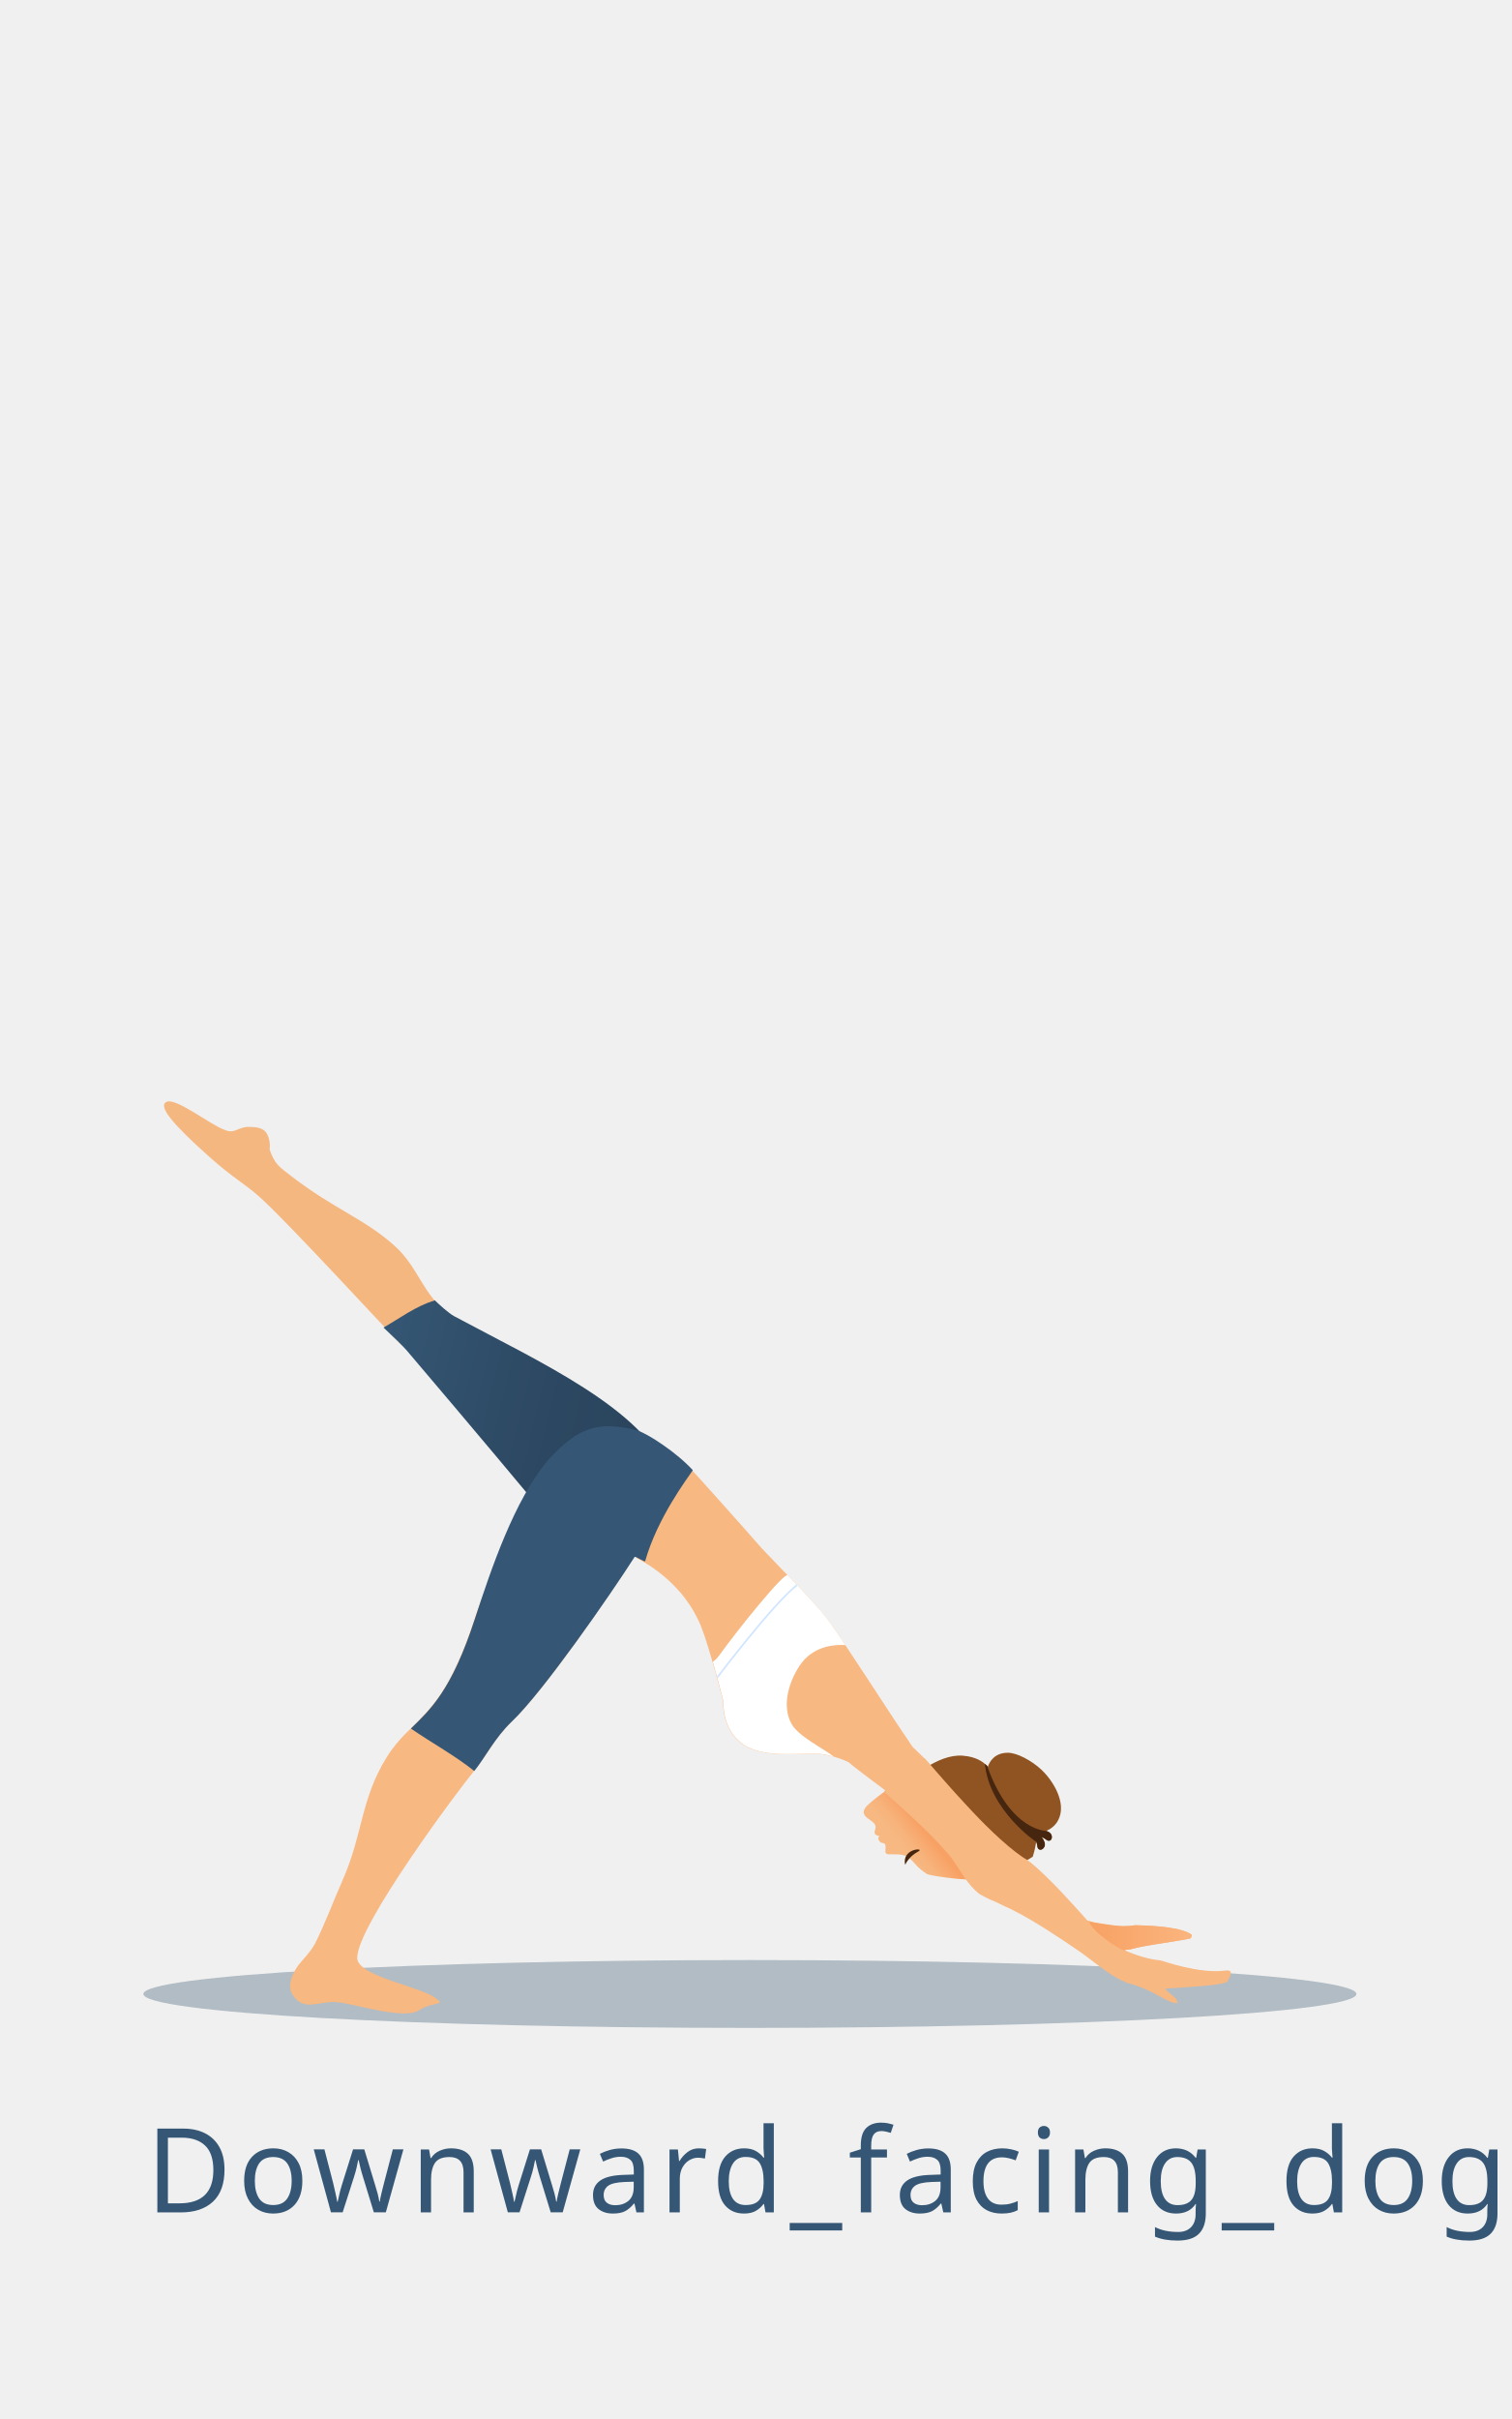
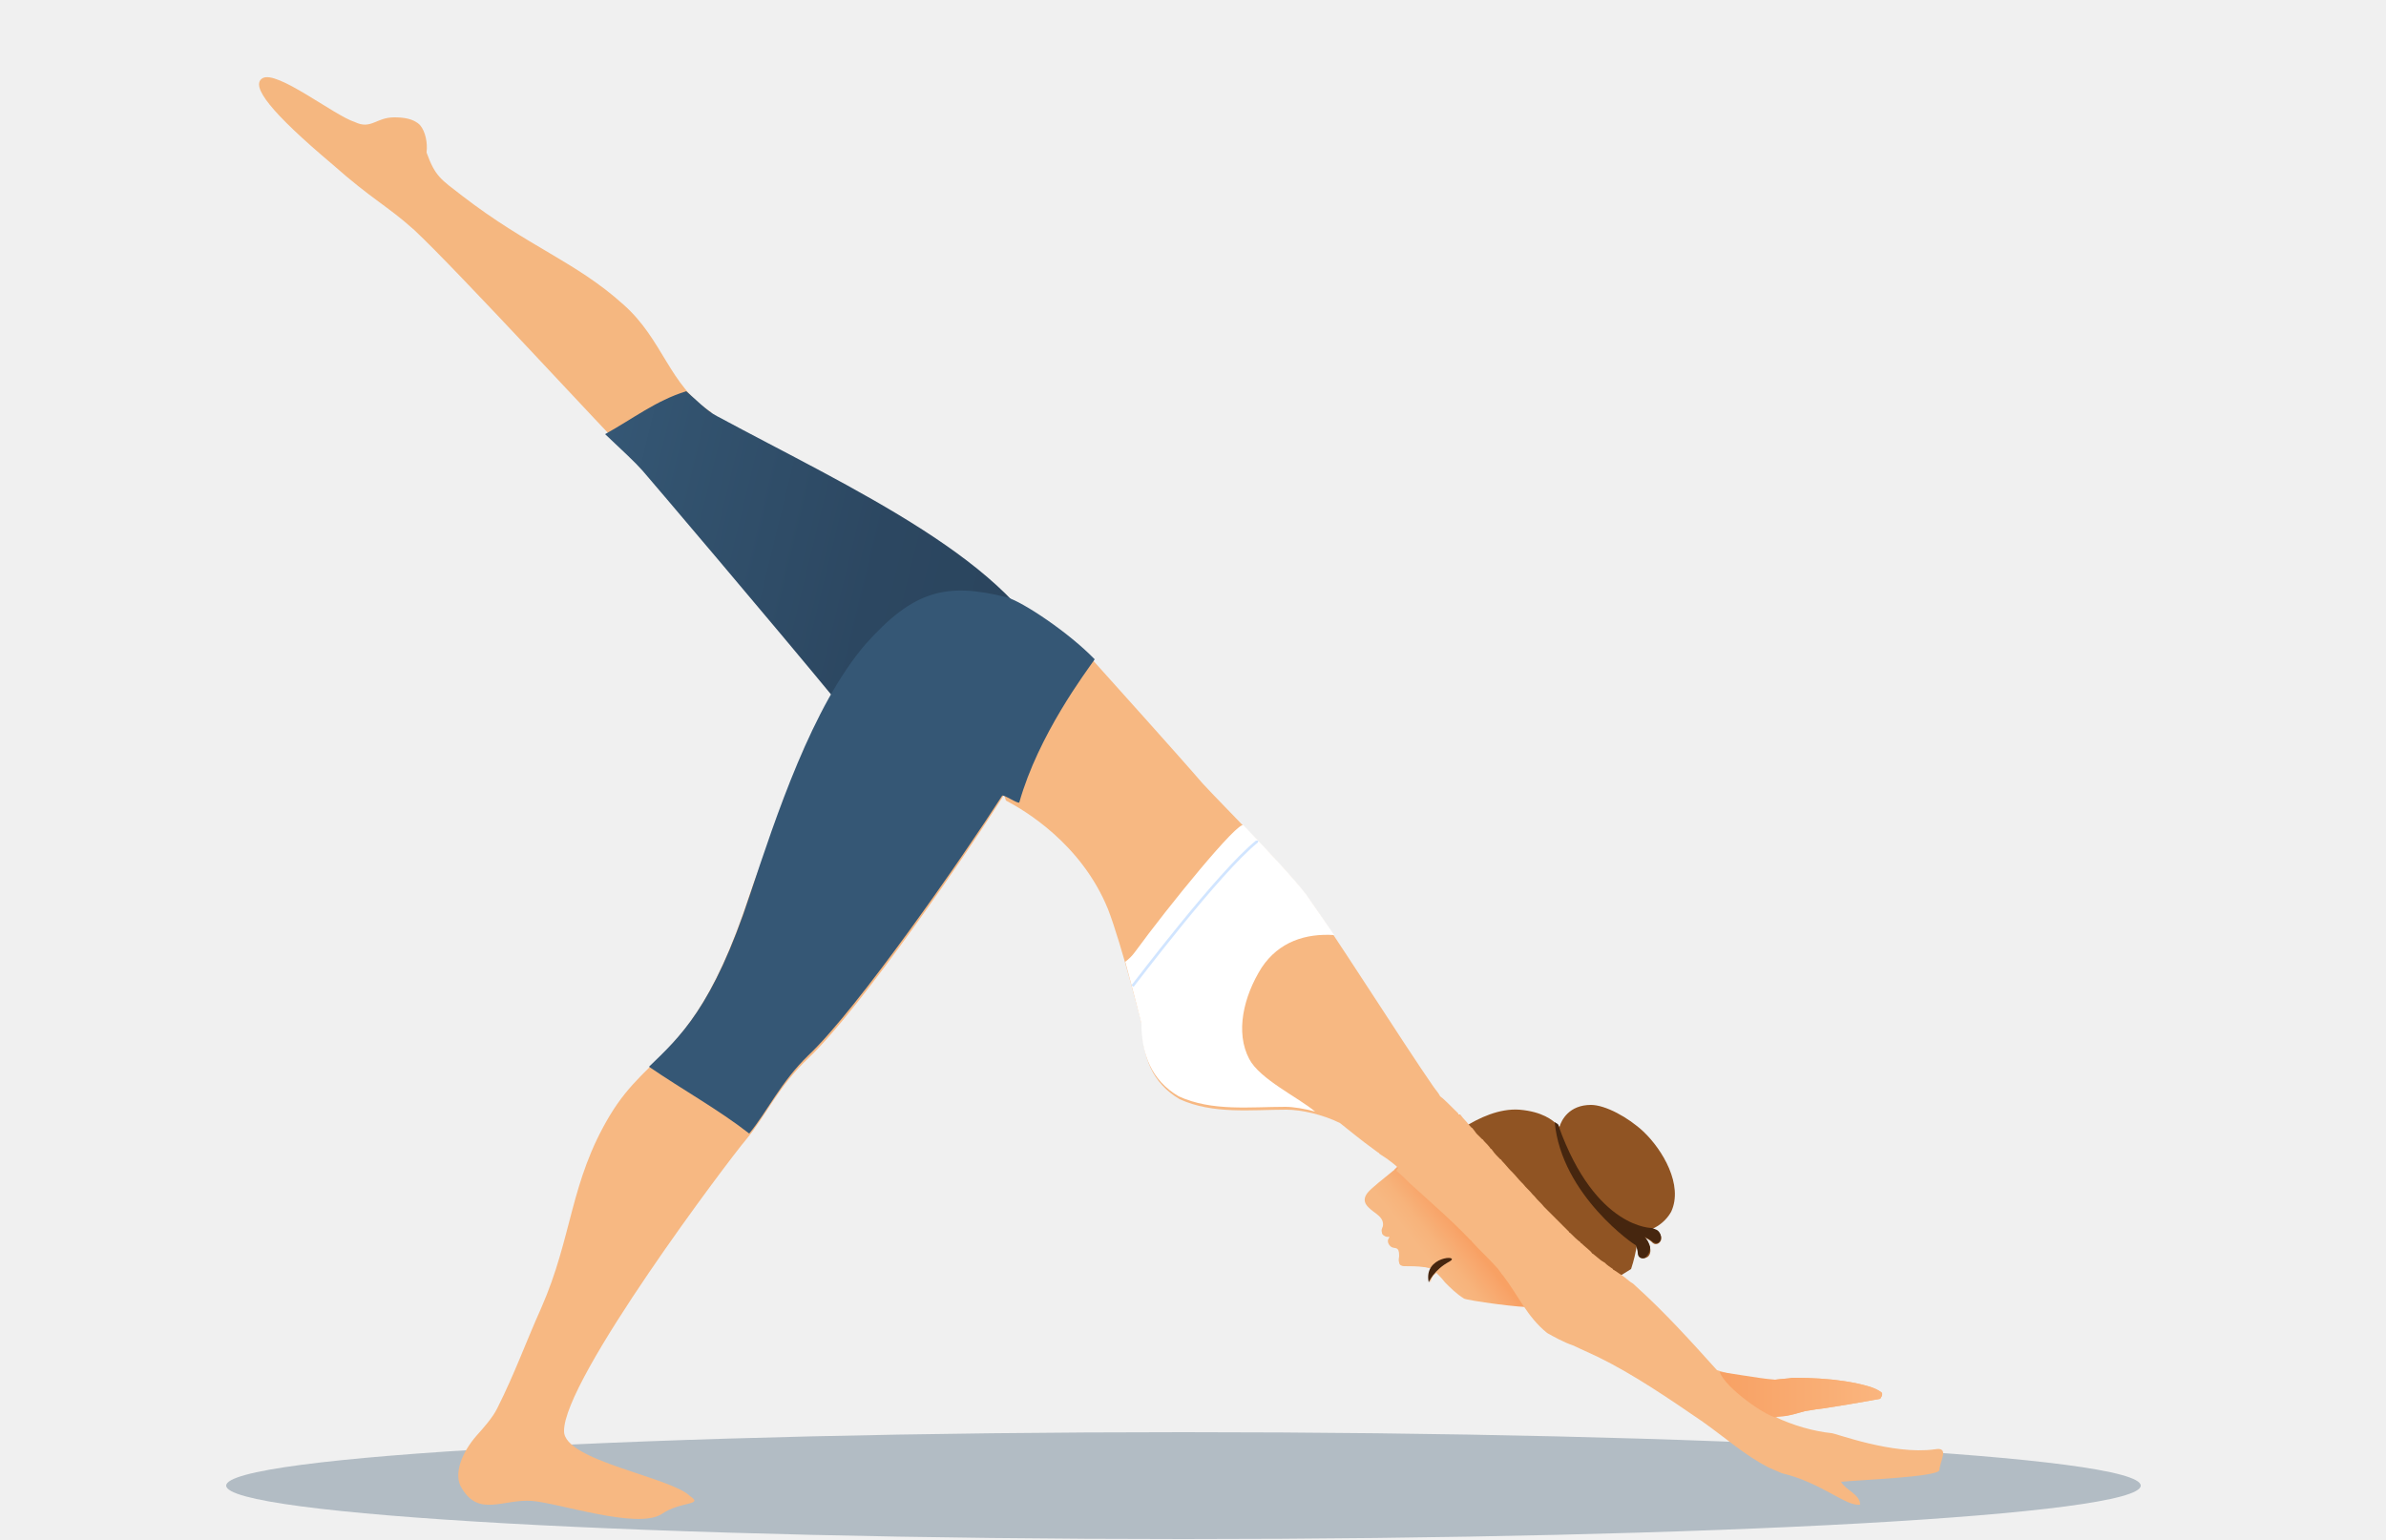
- <svg xmlns="http://www.w3.org/2000/svg" version="1.1" id="Layer_1" x="0px" y="0px" viewBox="0 0 250 400" style="enable-background:new 0 0 250 400;" xml:space="preserve">
+ <svg xmlns="http://www.w3.org/2000/svg" version="1.1" id="Layer_1" x="0px" y="0px" viewBox="0 0 250 161.3" style="enable-background:new 0 0 250 161.3;" xml:space="preserve">
  <style type="text/css">
- 	.st0{fill:#355775;}
- 	.st1{font-family:'FarmWaveFree-Regular';}
- 	.st2{font-size:19.412px;}
- 	.st3{letter-spacing:1;}
- 	.st4{fill:#B2BCC4;}
- 	.st5{fill:#F5B780;}
- 	.st6{fill:url(#SVGID_1_);}
- 	.st7{fill:url(#SVGID_00000014630646647808791980000012130359442164714673_);}
- 	.st8{fill:#905423;}
- 	.st9{fill:#46260F;}
- 	.st10{fill:#F7B882;}
- 	.st11{fill:url(#SVGID_00000023268137781499090230000016761640677469260731_);}
- 	.st12{fill:#FFFFFF;}
- 	.st13{fill:#D1E5FF;}
+ 	.st0{fill:#B2BCC4;}
+ 	.st1{fill:#F5B780;}
+ 	.st2{fill:url(#SVGID_1_);}
+ 	.st3{fill:url(#SVGID_00000036965059396337116500000003130075033635997576_);}
+ 	.st4{fill:#905423;}
+ 	.st5{fill:#46260F;}
+ 	.st6{fill:#F7B882;}
+ 	.st7{fill:url(#SVGID_00000033364288966976683340000003350154664861751954_);}
+ 	.st8{fill:#FFFFFF;}
+ 	.st9{fill:#355775;}
+ 	.st10{fill:#D1E5FF;}
</style>
  <g>
-     <text transform="matrix(1 0 0 1 24.1484 365.8389)" class="st0 st1 st2 st3">Downward_facing_dog</text>
-   </g>
-   <g>
-     <ellipse class="st4" cx="124.03" cy="329.72" rx="100.32" ry="5.61" />
+     <ellipse class="st0" cx="124" cy="155.7" rx="100.3" ry="5.6" />
    <g>
-       <path class="st5" d="M27.47,182.24c1.47-0.94,7.49,3.9,9.66,4.57c1.67,0.8,2.25-0.52,4.07-0.47c0.91,0.03,2.03,0.05,2.7,0.78    c0.59,0.69,0.82,1.93,0.71,2.8l-0.03,0.12c0.87,2.47,1.46,2.79,3.66,4.49c7.05,5.42,11.87,6.91,16.91,11.37    c4.21,3.72,4.78,8.46,9.22,11.29c-2.62,1.78-5.36,3.38-7.94,5.23c-3.15-3.21-18.56-20.01-23.25-24.27    c-2.86-2.6-4.34-3.1-8.57-6.87C28.41,185.76,26.2,182.96,27.47,182.24z" />
-       <linearGradient id="SVGID_1_" gradientUnits="userSpaceOnUse" x1="224.852" y1="-1428.358" x2="276.427" y2="-1428.358" gradientTransform="matrix(0.9717 0.2363 -0.2363 0.9717 -495.2682 1565.201)">
+       <path class="st1" d="M27.5,8.2c1.5-0.9,7.5,3.9,9.7,4.6c1.7,0.8,2.2-0.5,4.1-0.5c0.9,0,2,0.1,2.7,0.8c0.6,0.7,0.8,1.9,0.7,2.8V16    c0.9,2.5,1.5,2.8,3.7,4.5c7,5.4,11.9,6.9,16.9,11.4c4.2,3.7,4.8,8.5,9.2,11.3c-2.6,1.8-5.4,3.4-7.9,5.2    c-3.2-3.2-18.6-20-23.2-24.3c-2.9-2.6-4.3-3.1-8.6-6.9C28.4,11.8,26.2,9,27.5,8.2z" />
+       <linearGradient id="SVGID_1_" gradientUnits="userSpaceOnUse" x1="224.86" y1="-1602.295" x2="276.469" y2="-1602.295" gradientTransform="matrix(0.9717 0.2363 -0.2363 0.9717 -536.3844 1560.277)">
        <stop offset="0" style="stop-color:#355775" />
        <stop offset="0.17" style="stop-color:#32526E" />
        <stop offset="0.6" style="stop-color:#2C4761" />
        <stop offset="1" style="stop-color:#2A445C" />
      </linearGradient>
-       <path class="st6" d="M110.59,243.83c-4-10.82-21.43-18.65-35.46-26.18c-0.98-0.53-2.51-1.96-3.21-2.63    c-3.21,0.99-5.61,2.85-8.49,4.5c1.74,1.63,3.19,3.04,3.86,3.81c0.71,0.81,13.78,16.24,20.69,24.55c4.84,5.83,9.22,8.89,10.02,9.76    C100.73,250.94,110.44,245.56,110.59,243.83L110.59,243.83z" />
-       <linearGradient id="SVGID_00000144326834850915525570000003354264455536219786_" gradientUnits="userSpaceOnUse" x1="326.009" y1="-1471.483" x2="322.462" y2="-1468.644" gradientTransform="matrix(1 0 0 1 -172.5 1774.99)">
+       <path class="st2" d="M110.6,69.8c-4-10.8-21.4-18.6-35.5-26.2c-1-0.5-2.5-2-3.2-2.6c-3.2,1-5.6,2.9-8.5,4.5c1.7,1.6,3.2,3,3.9,3.8    C68,50.1,81.1,65.5,88,73.9c4.8,5.8,9.2,8.9,10,9.8C100.7,76.9,110.4,71.6,110.6,69.8L110.6,69.8z" />
+       <linearGradient id="SVGID_00000083769388411246808520000008756092725472966805_" gradientUnits="userSpaceOnUse" x1="326.109" y1="-1645.358" x2="322.562" y2="-1642.519" gradientTransform="matrix(1 0 0 1 -172.5 1774.99)">
        <stop offset="0" style="stop-color:#F8A164" />
        <stop offset="0.1" style="stop-color:#F8A469" />
        <stop offset="0.63" style="stop-color:#F7B37B" />
        <stop offset="1" style="stop-color:#F7B882" />
      </linearGradient>
-       <path style="fill:url(#SVGID_00000144326834850915525570000003354264455536219786_);" d="M146.85,296.16    c-0.15-0.03-0.28-0.09-0.42-0.14c-0.14,0.33-0.37,0.41-0.44,0.46c-1.15,0.85-2.43,1.86-2.83,2.4c-0.78,1.04,0.07,1.63,0.94,2.22    c0.45,0.31,0.83,0.69,0.7,1.28c-0.07,0.31-0.19,0.42-0.13,0.74c0.04,0.2,0.23,0.32,0.4,0.39c0.3,0.14,0.53-0.09,0.28,0.24    c-0.2,0.26,0.03,0.71,0.29,0.88c0.39,0.25,0.82-0.09,0.84,0.86c0,0.25-0.06,0.48-0.04,0.73c0.02,0.26,0.27,0.39,0.51,0.4    c0.71,0.03,1.43-0.03,2.14,0.07c0.21,0.05,0.42,0.1,0.6,0.15c0.08,0.03,0.16,0.06,0.23,0.1c-0.28,0.25-0.33,0.95-0.12,1.37    c0.02-0.41,0.28-0.81,0.65-1.02c0.33,0.27,0.61,0.6,0.92,0.95c0.57,0.65,1.25,1.2,1.98,1.66c0.38,0.24,5.98,1.05,7.37,0.85    C162.01,311.63,156.96,298.43,146.85,296.16L146.85,296.16L146.85,296.16z" />
+       <path style="fill:url(#SVGID_00000083769388411246808520000008756092725472966805_);" d="M146.9,122.2c-0.1,0-0.3-0.1-0.4-0.1    c-0.1,0.3-0.4,0.4-0.4,0.5c-1.1,0.9-2.4,1.9-2.8,2.4c-0.8,1,0.1,1.6,0.9,2.2c0.4,0.3,0.8,0.7,0.7,1.3c-0.1,0.3-0.2,0.4-0.1,0.7    c0,0.2,0.2,0.3,0.4,0.4c0.3,0.1,0.5-0.1,0.3,0.2c-0.2,0.3,0,0.7,0.3,0.9c0.4,0.2,0.8-0.1,0.8,0.9c0,0.2-0.1,0.5,0,0.7    c0,0.3,0.3,0.4,0.5,0.4c0.7,0,1.4,0,2.1,0.1c0.2,0,0.4,0.1,0.6,0.1c0.1,0,0.2,0.1,0.2,0.1c-0.3,0.2-0.3,1-0.1,1.4    c0-0.4,0.3-0.8,0.6-1c0.3,0.3,0.6,0.6,0.9,1c0.6,0.6,1.2,1.2,2,1.7c0.4,0.2,6,1,7.4,0.9C162,137.6,157,124.4,146.9,122.2    L146.9,122.2L146.9,122.2z" />
      <g>
-         <path class="st8" d="M172.21,292.6c-1.58-1.47-3.98-2.76-5.49-2.77c-2.3-0.01-3.09,1.58-3.33,2.31     c-0.07-0.08-0.15-0.17-0.24-0.25c-0.53-0.49-1.62-1.42-3.98-1.58c-4.18-0.28-8.6,3.95-8.6,3.95s0.82,0.16,2.63,3.14l0.05,0.09     l0.1-0.02c0.03,0,2.46-0.53,4.14,1.04c0.39,0.36,0.71,0.82,0.96,1.34c0.2,0.43,0.16,1.19-0.26,1.72     c-0.26,0.33-0.76,0.68-1.64,0.49l-0.5-0.11l0.36,0.36c5.88,5.91,5.8,9.22,5.78,10.46v0.13l0.02,0c0.07-0.06,0.12-0.13,0.2-0.19     c2.49-1.99,8.18-5.61,8.4-5.68c0.3-0.94,0.48-1.82,0.58-2.49c0.1,0.28,0.15,0.54,0.18,0.78c0.04,0.47,0.43,0.67,0.79,0.46     c0.27-0.15,0.51-0.52,0.42-0.98c-0.07-0.35-0.27-0.73-0.55-1.07c0.32,0.15,0.6,0.31,0.81,0.48c0.33,0.27,0.62,0.17,0.76,0.01     c0.26-0.29,0.22-0.91-0.28-1.24c-0.13-0.09-0.29-0.16-0.47-0.22c0.71-0.31,1.52-0.86,2-1.84     C176.44,298.16,174.24,294.5,172.21,292.6L172.21,292.6L172.21,292.6z" />
-         <path class="st9" d="M172.38,305.79c-0.36,0.2-0.75,0-0.79-0.46c-0.02-0.23-0.08-0.49-0.18-0.78c-0.02,0.1-7.78-5.25-8.51-12.88     c0.1,0.08,0.18,0.15,0.26,0.22c0.04,0.03,0.06,0.07,0.1,0.1c0.01,0.02,0.01,0.04,0.02,0.07c3.95,10.93,9.9,10.66,9.8,10.71     c0.18,0.06,0.33,0.13,0.47,0.22c0.5,0.33,0.53,0.95,0.28,1.24c-0.14,0.17-0.43,0.26-0.76-0.01c-0.21-0.17-0.48-0.33-0.81-0.48     c0.28,0.33,0.48,0.71,0.55,1.07C172.9,305.27,172.65,305.64,172.38,305.79L172.38,305.79L172.38,305.79z" />
+         <path class="st4" d="M172.2,118.6c-1.6-1.5-4-2.8-5.5-2.8c-2.3,0-3.1,1.6-3.3,2.3c-0.1-0.1-0.1-0.2-0.2-0.2     c-0.5-0.5-1.6-1.4-4-1.6c-4.2-0.3-8.6,4-8.6,4s0.8,0.2,2.6,3.1l0.1,0.1h0.1c0,0,2.5-0.5,4.1,1c0.4,0.4,0.7,0.8,1,1.3     c0.2,0.4,0.2,1.2-0.3,1.7c-0.3,0.3-0.8,0.7-1.6,0.5l-0.5-0.1l0.4,0.4c5.9,5.9,5.8,9.2,5.8,10.5v0.1l0,0c0.1-0.1,0.1-0.1,0.2-0.2     c2.5-2,8.2-5.6,8.4-5.7c0.3-0.9,0.5-1.8,0.6-2.5c0.1,0.3,0.1,0.5,0.2,0.8c0,0.5,0.4,0.7,0.8,0.5c0.3-0.1,0.5-0.5,0.4-1     c-0.1-0.4-0.3-0.7-0.6-1.1c0.3,0.1,0.6,0.3,0.8,0.5c0.3,0.3,0.6,0.2,0.8,0c0.3-0.3,0.2-0.9-0.3-1.2c-0.1-0.1-0.3-0.2-0.5-0.2     c0.7-0.3,1.5-0.9,2-1.8C176.4,124.2,174.2,120.5,172.2,118.6L172.2,118.6L172.2,118.6z" />
+         <path class="st5" d="M172.4,131.8c-0.4,0.2-0.8,0-0.8-0.5c0-0.2-0.1-0.5-0.2-0.8c0,0.1-7.8-5.2-8.5-12.9c0.1,0.1,0.2,0.1,0.3,0.2     l0.1,0.1c0,0,0,0,0,0.1c3.9,10.9,9.9,10.7,9.8,10.7c0.2,0.1,0.3,0.1,0.5,0.2c0.5,0.3,0.5,1,0.3,1.2c-0.1,0.2-0.4,0.3-0.8,0     c-0.2-0.2-0.5-0.3-0.8-0.5c0.3,0.3,0.5,0.7,0.6,1.1C172.9,131.3,172.6,131.6,172.4,131.8L172.4,131.8L172.4,131.8z" />
      </g>
-       <path class="st10" d="M202.68,325.85c-4.45,0.58-10.42-1.66-10.84-1.7c-1.86-0.17-3.99-0.82-5.89-1.7l1.05-0.12    c0.65-0.15,1.27-0.33,2.02-0.47l1.16-0.2l0.84-0.14l2.51-0.4c1.17-0.19,2.33-0.36,3.35-0.59c0,0,0.44-0.47,0.11-0.68    c-0.68-0.46-1.62-0.72-2.48-0.9c-0.87-0.18-1.71-0.29-2.48-0.37c-1.96-0.18-3.47-0.22-4.31-0.23c-0.46,0.08-1.07,0.15-1.83,0.16    c-1.51,0.01-3.63-0.18-6.06-0.96c-2.71-3.04-5.47-6.11-8.48-8.82c-0.15-0.14-0.31-0.27-0.47-0.4h-0.01    c-0.28-0.24-0.56-0.48-0.85-0.7c-0.29-0.16-0.6-0.36-0.92-0.57c-0.04-0.03-0.08-0.05-0.12-0.08c-0.31-0.21-0.62-0.44-0.94-0.69    c-0.06-0.04-0.11-0.09-0.17-0.13c-0.32-0.25-0.65-0.51-0.98-0.79c-0.06-0.05-0.13-0.1-0.19-0.16c-0.34-0.29-0.69-0.59-1.04-0.91    c-0.05-0.04-0.1-0.09-0.15-0.13c-0.35-0.32-0.7-0.64-1.06-0.98c-0.03-0.03-0.06-0.05-0.09-0.08c-0.36-0.35-0.73-0.71-1.1-1.07    c-0.07-0.06-0.13-0.13-0.2-0.19c-0.35-0.35-0.7-0.7-1.05-1.06c-0.08-0.08-0.16-0.16-0.24-0.25c-0.34-0.35-0.68-0.7-1.01-1.06    c-0.08-0.08-0.16-0.17-0.23-0.25c-0.34-0.36-0.67-0.72-1-1.07c-0.05-0.06-0.11-0.12-0.16-0.18c-0.31-0.34-0.62-0.67-0.92-1    c-0.05-0.06-0.1-0.12-0.16-0.17c-0.31-0.34-0.61-0.68-0.9-1c-0.08-0.08-0.15-0.17-0.22-0.25c-0.28-0.31-0.55-0.61-0.81-0.91    c-0.07-0.08-0.15-0.16-0.22-0.25c-0.25-0.28-0.49-0.56-0.72-0.82c-0.07-0.08-0.14-0.16-0.21-0.24c-0.2-0.23-0.38-0.44-0.56-0.64    c-0.12-0.14-0.23-0.27-0.34-0.39c-0.07-0.08-0.13-0.16-0.2-0.23c-0.27-0.31-0.5-0.57-0.68-0.79c-0.01-0.01-0.02-0.02-0.02-0.03    l0,0c-0.27-0.31-0.45-0.51-0.51-0.57c-0.01,0-0.04,0.01-0.05,0.02l0,0c-0.03,0.01-0.04,0.02-0.09,0.03    c0.01-0.03,0.02-0.06,0.04-0.08c-0.95-0.92-1.64-1.58-1.9-1.84c-0.23-0.35-0.46-0.71-0.69-1.05c-2.98-4.3-11.31-17.4-13.33-19.97    c-2.02-2.76-8.72-9.44-10.93-11.82c-2.39-2.76-9.69-10.92-11.44-12.81c-1.82-1.98-4.31-3.85-8.07-4.44    c-6.56-1.33-9.59,0.07-14.65,5.66c-5.55,6.54-10.63,15.16-13.28,23.3c-5.55,17.04-10.36,16.05-14.62,22.99    c-4.26,6.94-3.88,12.68-7.22,20.21c-1.66,3.77-2.71,6.74-4.56,10.5c-0.54,0.99-1.36,1.95-2.22,2.91    c-1.42,1.58-2.51,3.98-1.54,5.48c1.85,2.97,4.31,1.08,7.27,1.28c2.78,0.2,11.04,2.97,13.63,1.39c2.04-1.39,4.51-0.88,3.03-1.87    c-2.04-1.98-13.15-3.69-13.2-6.8c-0.09-5.37,17.26-28.48,19.07-30.6c2.02-2.36,3.45-5.6,6.48-8.52    c5.52-5.21,17.17-22.27,20.45-27.59l0.23,0.56c1.93,1.01,7.91,4.45,10.66,11.35c1.43,3.59,3.63,12.29,3.63,12.29    c-0.01,3.06,1,5.93,3.95,7.62c3.49,1.65,7.54,1.1,11.21,1.1c1.47,0,3.83,0.54,5.57,1.39c0.87,0.74,2.2,1.75,3.58,2.79l0,0    c0.13,0.1,0.26,0.19,0.39,0.29c0.03,0.02,0.05,0.04,0.08,0.06l0,0c0.29,0.22,0.58,0.43,0.87,0.65c0.39,0.29,0.77,0.58,1.14,0.86    c-0.05,0.12-0.11,0.19-0.17,0.26l0,0c0.48,0.43,0.97,0.87,1.45,1.3c2.18,1.96,4.36,3.93,6.42,6.01c0.02,0.02,0.05,0.04,0.07,0.07    c0.84,0.86,1.67,1.73,2.46,2.64c0.26,0.29,0.49,0.58,0.71,0.88c0.02,0.02,0.03,0.04,0.05,0.06c1.55,2.08,2.51,4.32,4.64,5.95    c0.73,0.43,1.82,0.97,2.67,1.3c0.85,0.42,1.72,0.83,2.6,1.23c3.68,1.84,7.54,4.41,11.03,6.8c2.44,1.67,4.43,3.52,6.86,4.8    l1.35,0.59c4.17,1.01,6.74,3.49,8.21,3.31c0-1.1-1.47-1.47-2.02-2.39c2.02-0.18,9.96-0.49,10.32-1.23    C203.33,327.01,204.28,325.65,202.68,325.85L202.68,325.85L202.68,325.85z" />
-       <linearGradient id="SVGID_00000170277713854214631720000017213064238320352394_" gradientUnits="userSpaceOnUse" x1="352.668" y1="-1454.808" x2="369.622" y2="-1454.808" gradientTransform="matrix(1 0 0 1 -172.5 1774.99)">
+       <path class="st6" d="M202.7,151.9c-4.4,0.6-10.4-1.7-10.8-1.7c-1.9-0.2-4-0.8-5.9-1.7l1.1-0.1c0.6-0.1,1.3-0.3,2-0.5l1.2-0.2    l0.8-0.1l2.5-0.4c1.2-0.2,2.3-0.4,3.4-0.6c0,0,0.4-0.5,0.1-0.7c-0.7-0.5-1.6-0.7-2.5-0.9c-0.9-0.2-1.7-0.3-2.5-0.4    c-2-0.2-3.5-0.2-4.3-0.2c-0.5,0.1-1.1,0.1-1.8,0.2c-1.5,0-3.6-0.2-6.1-1c-2.7-3-5.5-6.1-8.5-8.8c-0.1-0.1-0.3-0.3-0.5-0.4l0,0    c-0.3-0.2-0.6-0.5-0.9-0.7c-0.3-0.2-0.6-0.4-0.9-0.6c0,0-0.1,0-0.1-0.1c-0.3-0.2-0.6-0.4-0.9-0.7c-0.1,0-0.1-0.1-0.2-0.1    c-0.3-0.2-0.6-0.5-1-0.8c-0.1,0-0.1-0.1-0.2-0.2c-0.3-0.3-0.7-0.6-1-0.9c-0.1,0-0.1-0.1-0.1-0.1c-0.4-0.3-0.7-0.6-1.1-1    c0,0-0.1,0-0.1-0.1c-0.4-0.4-0.7-0.7-1.1-1.1c-0.1-0.1-0.1-0.1-0.2-0.2c-0.4-0.4-0.7-0.7-1.1-1.1c-0.1-0.1-0.2-0.2-0.2-0.2    c-0.3-0.4-0.7-0.7-1-1.1c-0.1-0.1-0.2-0.2-0.2-0.2c-0.3-0.4-0.7-0.7-1-1.1c-0.1-0.1-0.1-0.1-0.2-0.2c-0.3-0.3-0.6-0.7-0.9-1    c-0.1-0.1-0.1-0.1-0.2-0.2c-0.3-0.3-0.6-0.7-0.9-1c-0.1-0.1-0.1-0.2-0.2-0.2c-0.3-0.3-0.6-0.6-0.8-0.9c-0.1-0.1-0.1-0.2-0.2-0.2    c-0.2-0.3-0.5-0.6-0.7-0.8c-0.1-0.1-0.1-0.2-0.2-0.2c-0.2-0.2-0.4-0.4-0.6-0.6c-0.1-0.1-0.2-0.3-0.3-0.4s-0.1-0.2-0.2-0.2    c-0.3-0.3-0.5-0.6-0.7-0.8l0,0l0,0c-0.3-0.3-0.4-0.5-0.5-0.6c0,0,0,0-0.1,0l0,0c0,0,0,0-0.1,0v-0.1c-0.9-0.9-1.6-1.6-1.9-1.8    c-0.2-0.4-0.5-0.7-0.7-1c-3-4.3-11.3-17.4-13.3-20c-2-2.8-8.7-9.4-10.9-11.8c-2.4-2.8-9.7-10.9-11.4-12.8c-1.8-2-4.3-3.9-8.1-4.4    c-6.6-1.3-9.6,0.1-14.7,5.7c-5.6,6.5-10.6,15.2-13.3,23.3c-5.6,17-10.4,16-14.6,23s-3.9,12.7-7.2,20.2c-1.7,3.8-2.7,6.7-4.6,10.5    c-0.5,1-1.4,2-2.2,2.9c-1.4,1.6-2.5,4-1.5,5.5c1.8,3,4.3,1.1,7.3,1.3c2.8,0.2,11,3,13.6,1.4c2-1.4,4.5-0.9,3-1.9    c-2-2-13.2-3.7-13.2-6.8c-0.1-5.4,17.3-28.5,19.1-30.6c2-2.4,3.4-5.6,6.5-8.5c5.5-5.2,17.2-22.3,20.5-27.6l0.2,0.6    c1.9,1,7.9,4.5,10.7,11.4c1.4,3.6,3.6,12.3,3.6,12.3c0,3.1,1,5.9,3.9,7.6c3.5,1.6,7.5,1.1,11.2,1.1c1.5,0,3.8,0.5,5.6,1.4    c0.9,0.7,2.2,1.8,3.6,2.8l0,0c0.1,0.1,0.3,0.2,0.4,0.3c0,0,0.1,0,0.1,0.1l0,0c0.3,0.2,0.6,0.4,0.9,0.6c0.4,0.3,0.8,0.6,1.1,0.9    c-0.1,0.1-0.1,0.2-0.2,0.3l0,0c0.5,0.4,1,0.9,1.4,1.3c2.2,2,4.4,3.9,6.4,6c0,0,0.1,0,0.1,0.1c0.8,0.9,1.7,1.7,2.5,2.6    c0.3,0.3,0.5,0.6,0.7,0.9c0,0,0,0,0.1,0.1c1.6,2.1,2.5,4.3,4.6,6c0.7,0.4,1.8,1,2.7,1.3c0.9,0.4,1.7,0.8,2.6,1.2    c3.7,1.8,7.5,4.4,11,6.8c2.4,1.7,4.4,3.5,6.9,4.8l1.4,0.6c4.2,1,6.7,3.5,8.2,3.3c0-1.1-1.5-1.5-2-2.4c2-0.2,10-0.5,10.3-1.2    C203.3,153,204.3,151.6,202.7,151.9L202.7,151.9L202.7,151.9z" />
+       <linearGradient id="SVGID_00000022534912650166784950000010896108059832996019_" gradientUnits="userSpaceOnUse" x1="352.67" y1="-1628.794" x2="369.613" y2="-1628.794" gradientTransform="matrix(1 0 0 1 -172.5 1774.99)">
        <stop offset="0" style="stop-color:#F8A164" />
        <stop offset="1" style="stop-color:#FAB57E" />
      </linearGradient>
-       <path style="fill:url(#SVGID_00000170277713854214631720000017213064238320352394_);" d="M180.17,317.79    c0.47,1.63,5.03,4.75,6.07,4.78c-0.09-0.04-0.19-0.08-0.29-0.12l1.05-0.12c0.65-0.15,1.27-0.33,2.02-0.47l1.16-0.2l0.84-0.14    l2.51-0.4c1.17-0.19,2.33-0.36,3.35-0.59c0,0,0.44-0.47,0.11-0.68c-0.68-0.46-1.62-0.72-2.48-0.9c-0.87-0.18-1.71-0.29-2.48-0.37    c-1.96-0.18-3.47-0.22-4.31-0.23c-0.46,0.08-1.07,0.15-1.83,0.16C184.44,318.51,180.15,317.73,180.17,317.79L180.17,317.79z" />
-       <path class="st12" d="M130.9,285.03c-1.53-2.78-0.61-6.62,1.33-9.56c1.78-2.7,4.65-3.61,7.6-3.44c-1.3-1.94-2.37-3.5-2.93-4.23    c-1.2-1.63-4.04-4.64-6.61-7.32c-0.54-0.56-7.9,8.49-11.39,13.33c-0.3,0.41-0.64,0.73-1,0.99c0.94,3.29,1.74,6.45,1.74,6.45    c-0.01,3.06,1,5.93,3.95,7.62c3.49,1.65,7.54,1.1,11.21,1.1c0.84,0,1.97,0.18,3.1,0.49C135.99,289.01,132.04,287.1,130.9,285.03    L130.9,285.03z" />
-       <path class="st0" d="M105.46,236.56c-6.38-1.64-9.78-0.68-14.84,4.92c-5.55,6.54-9.43,18.08-12.08,26.22    c-3.86,11.86-7.37,14.99-10.58,18.13c3.48,2.39,7.27,4.46,10.48,7.02c1.88-2.33,3.33-5.4,6.22-8.19    c5.12-4.84,16.2-20.8,20.29-27.19c0.06-0.23,1.7,0.9,1.76,0.68c1.99-7.11,7.01-13.74,7.88-15.04    C112.04,240.28,107.2,237.09,105.46,236.56L105.46,236.56L105.46,236.56z" />
-       <path class="st9" d="M149.71,308.36c0,0,0.54-1.34,2.19-2.22C153.05,305.52,149.12,305.58,149.71,308.36z" />
-       <path class="st13" d="M118.71,277.43c-0.03,0-0.06-0.01-0.09-0.03c-0.06-0.05-0.08-0.14-0.03-0.2    c0.09-0.12,9.01-11.88,13.04-15.14c0.06-0.05,0.15-0.04,0.2,0.02c0.05,0.06,0.04,0.15-0.02,0.2c-4,3.24-12.9,14.97-12.99,15.09    C118.8,277.41,118.75,277.43,118.71,277.43L118.71,277.43L118.71,277.43z" />
+       <path style="fill:url(#SVGID_00000022534912650166784950000010896108059832996019_);" d="M180.2,143.8c0.5,1.6,5,4.8,6.1,4.8    c-0.1,0-0.2-0.1-0.3-0.1l1.1-0.1c0.6-0.1,1.3-0.3,2-0.5l1.2-0.2l0.8-0.1l2.5-0.4c1.2-0.2,2.3-0.4,3.4-0.6c0,0,0.4-0.5,0.1-0.7    c-0.7-0.5-1.6-0.7-2.5-0.9c-0.9-0.2-1.7-0.3-2.5-0.4c-2-0.2-3.5-0.2-4.3-0.2c-0.5,0.1-1.1,0.1-1.8,0.2    C184.4,144.5,180.1,143.7,180.2,143.8L180.2,143.8z" />
+       <path class="st8" d="M130.9,111c-1.5-2.8-0.6-6.6,1.3-9.6c1.8-2.7,4.6-3.6,7.6-3.4c-1.3-1.9-2.4-3.5-2.9-4.2    c-1.2-1.6-4-4.6-6.6-7.3c-0.5-0.6-7.9,8.5-11.4,13.3c-0.3,0.4-0.6,0.7-1,1c0.9,3.3,1.7,6.5,1.7,6.5c0,3.1,1,5.9,3.9,7.6    c3.5,1.6,7.5,1.1,11.2,1.1c0.8,0,2,0.2,3.1,0.5C136,115,132,113.1,130.9,111L130.9,111z" />
+       <path class="st9" d="M105.5,62.6c-6.4-1.6-9.8-0.7-14.8,4.9c-5.6,6.5-9.4,18.1-12.1,26.2c-3.9,11.9-7.4,15-10.6,18.1    c3.5,2.4,7.3,4.5,10.5,7c1.9-2.3,3.3-5.4,6.2-8.2c5.1-4.8,16.2-20.8,20.3-27.2c0.1-0.2,1.7,0.9,1.8,0.7c2-7.1,7-13.7,7.9-15    C112,66.3,107.2,63.1,105.5,62.6L105.5,62.6L105.5,62.6z" />
+       <path class="st5" d="M149.7,134.4c0,0,0.5-1.3,2.2-2.2C153.1,131.5,149.1,131.6,149.7,134.4z" />
+       <path class="st10" d="M118.7,103.4L118.7,103.4c-0.1-0.1-0.2-0.2-0.1-0.2c0.1-0.1,9-11.9,13-15.1c0.1,0,0.1,0,0.2,0s0,0.1,0,0.2    c-4,3.2-12.9,15-13,15.1C118.8,103.4,118.8,103.4,118.7,103.4L118.7,103.4L118.7,103.4z" />
    </g>
  </g>
</svg>
